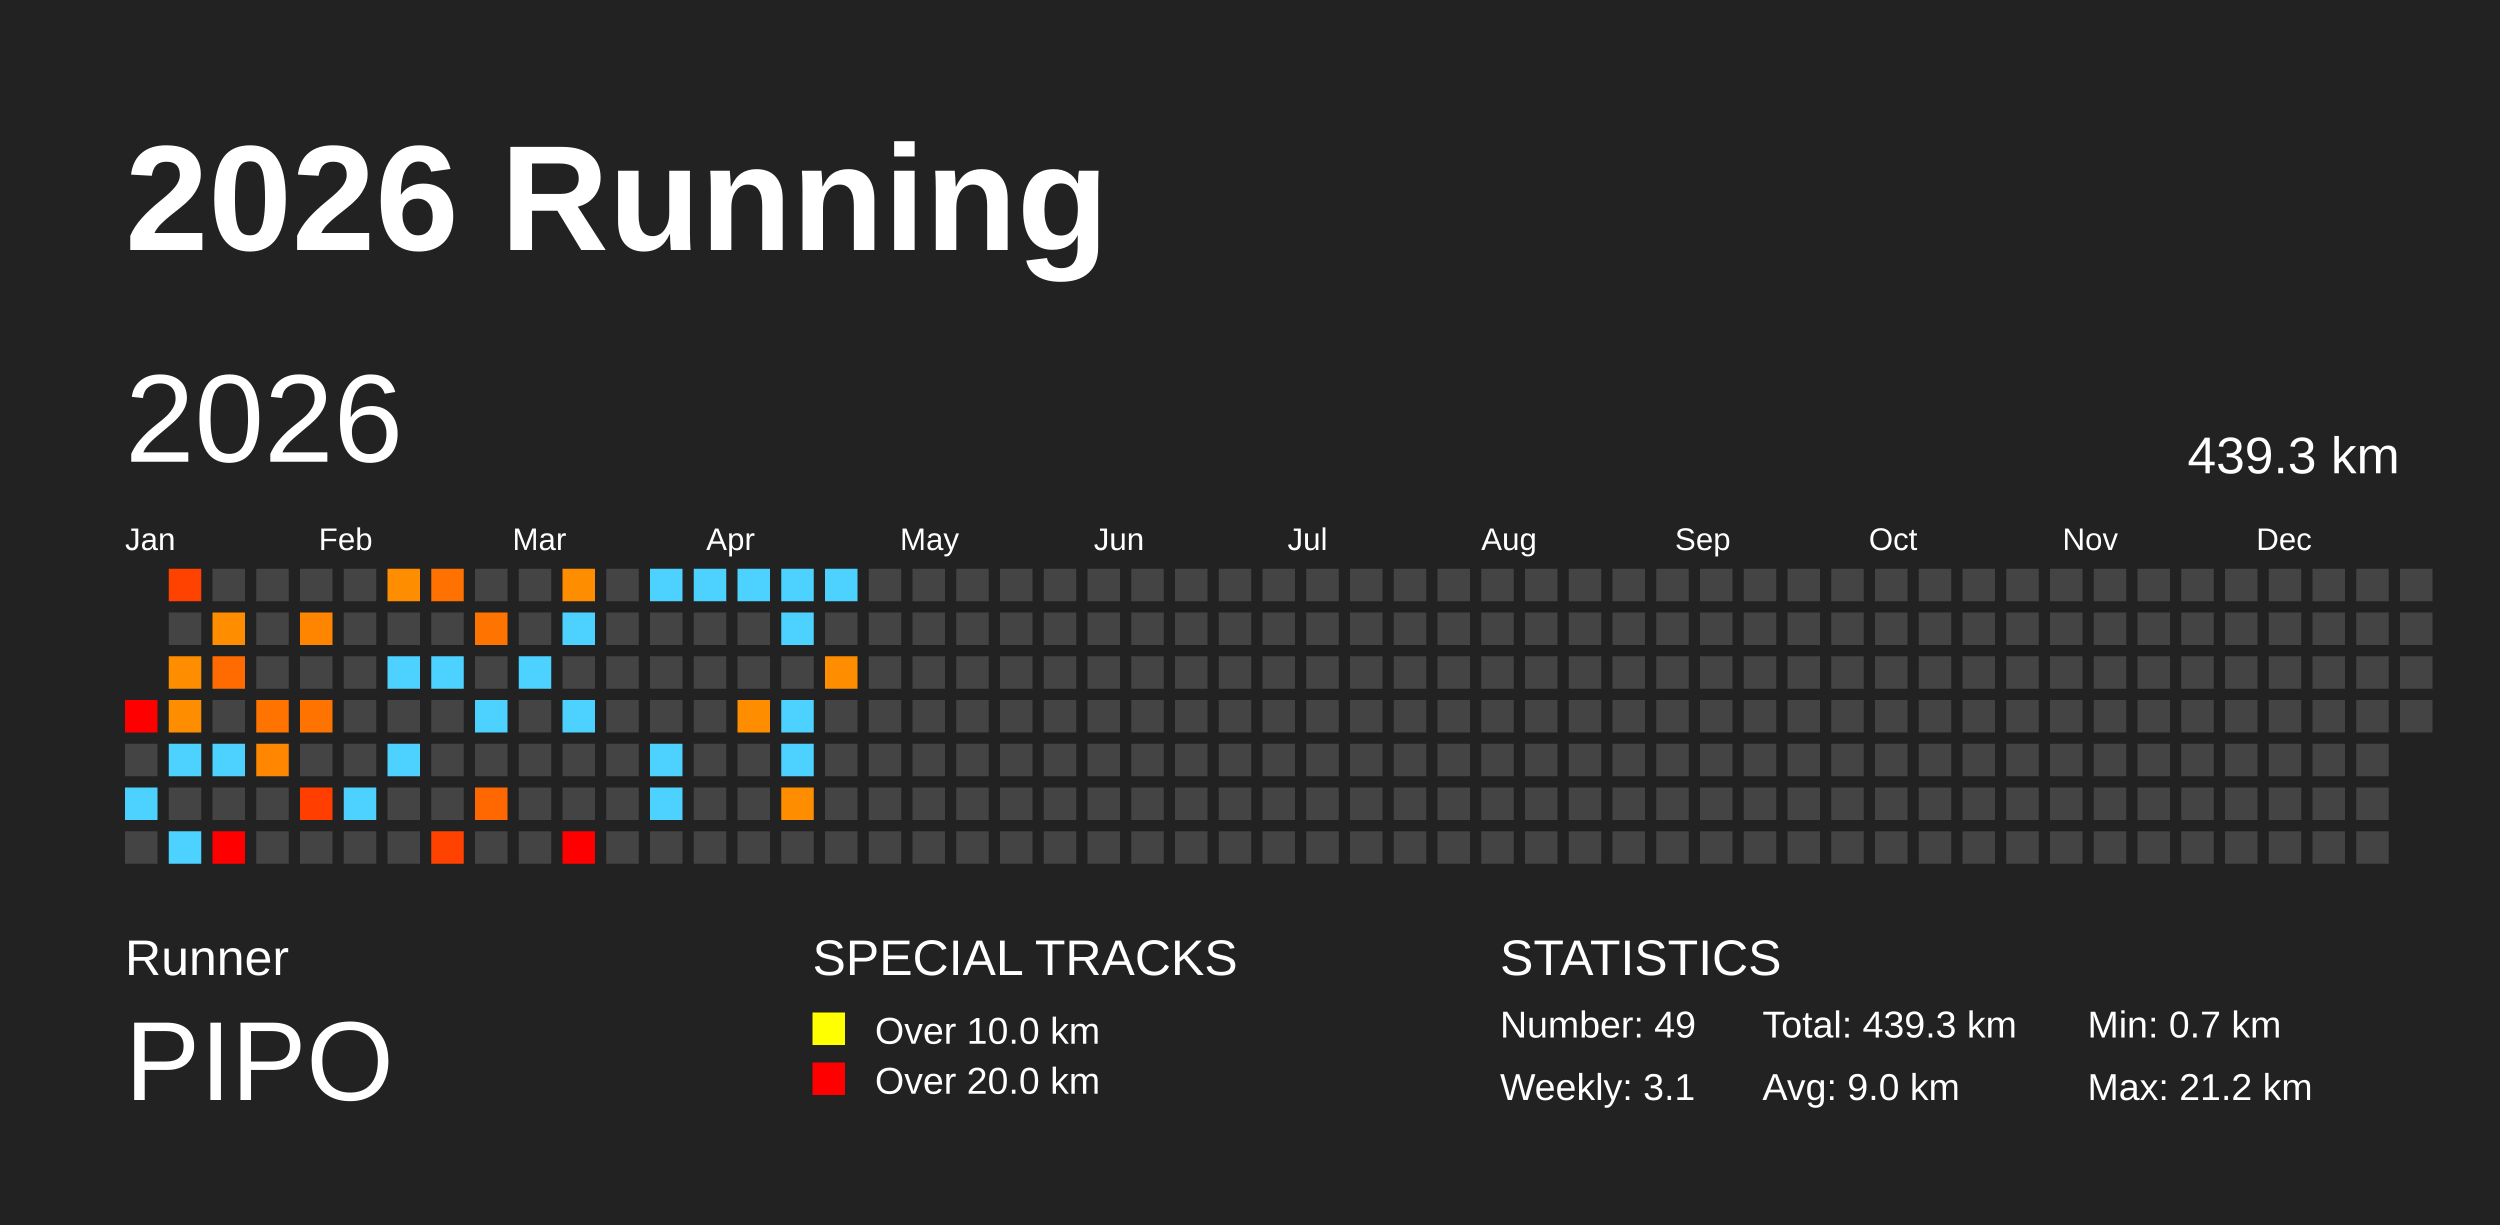
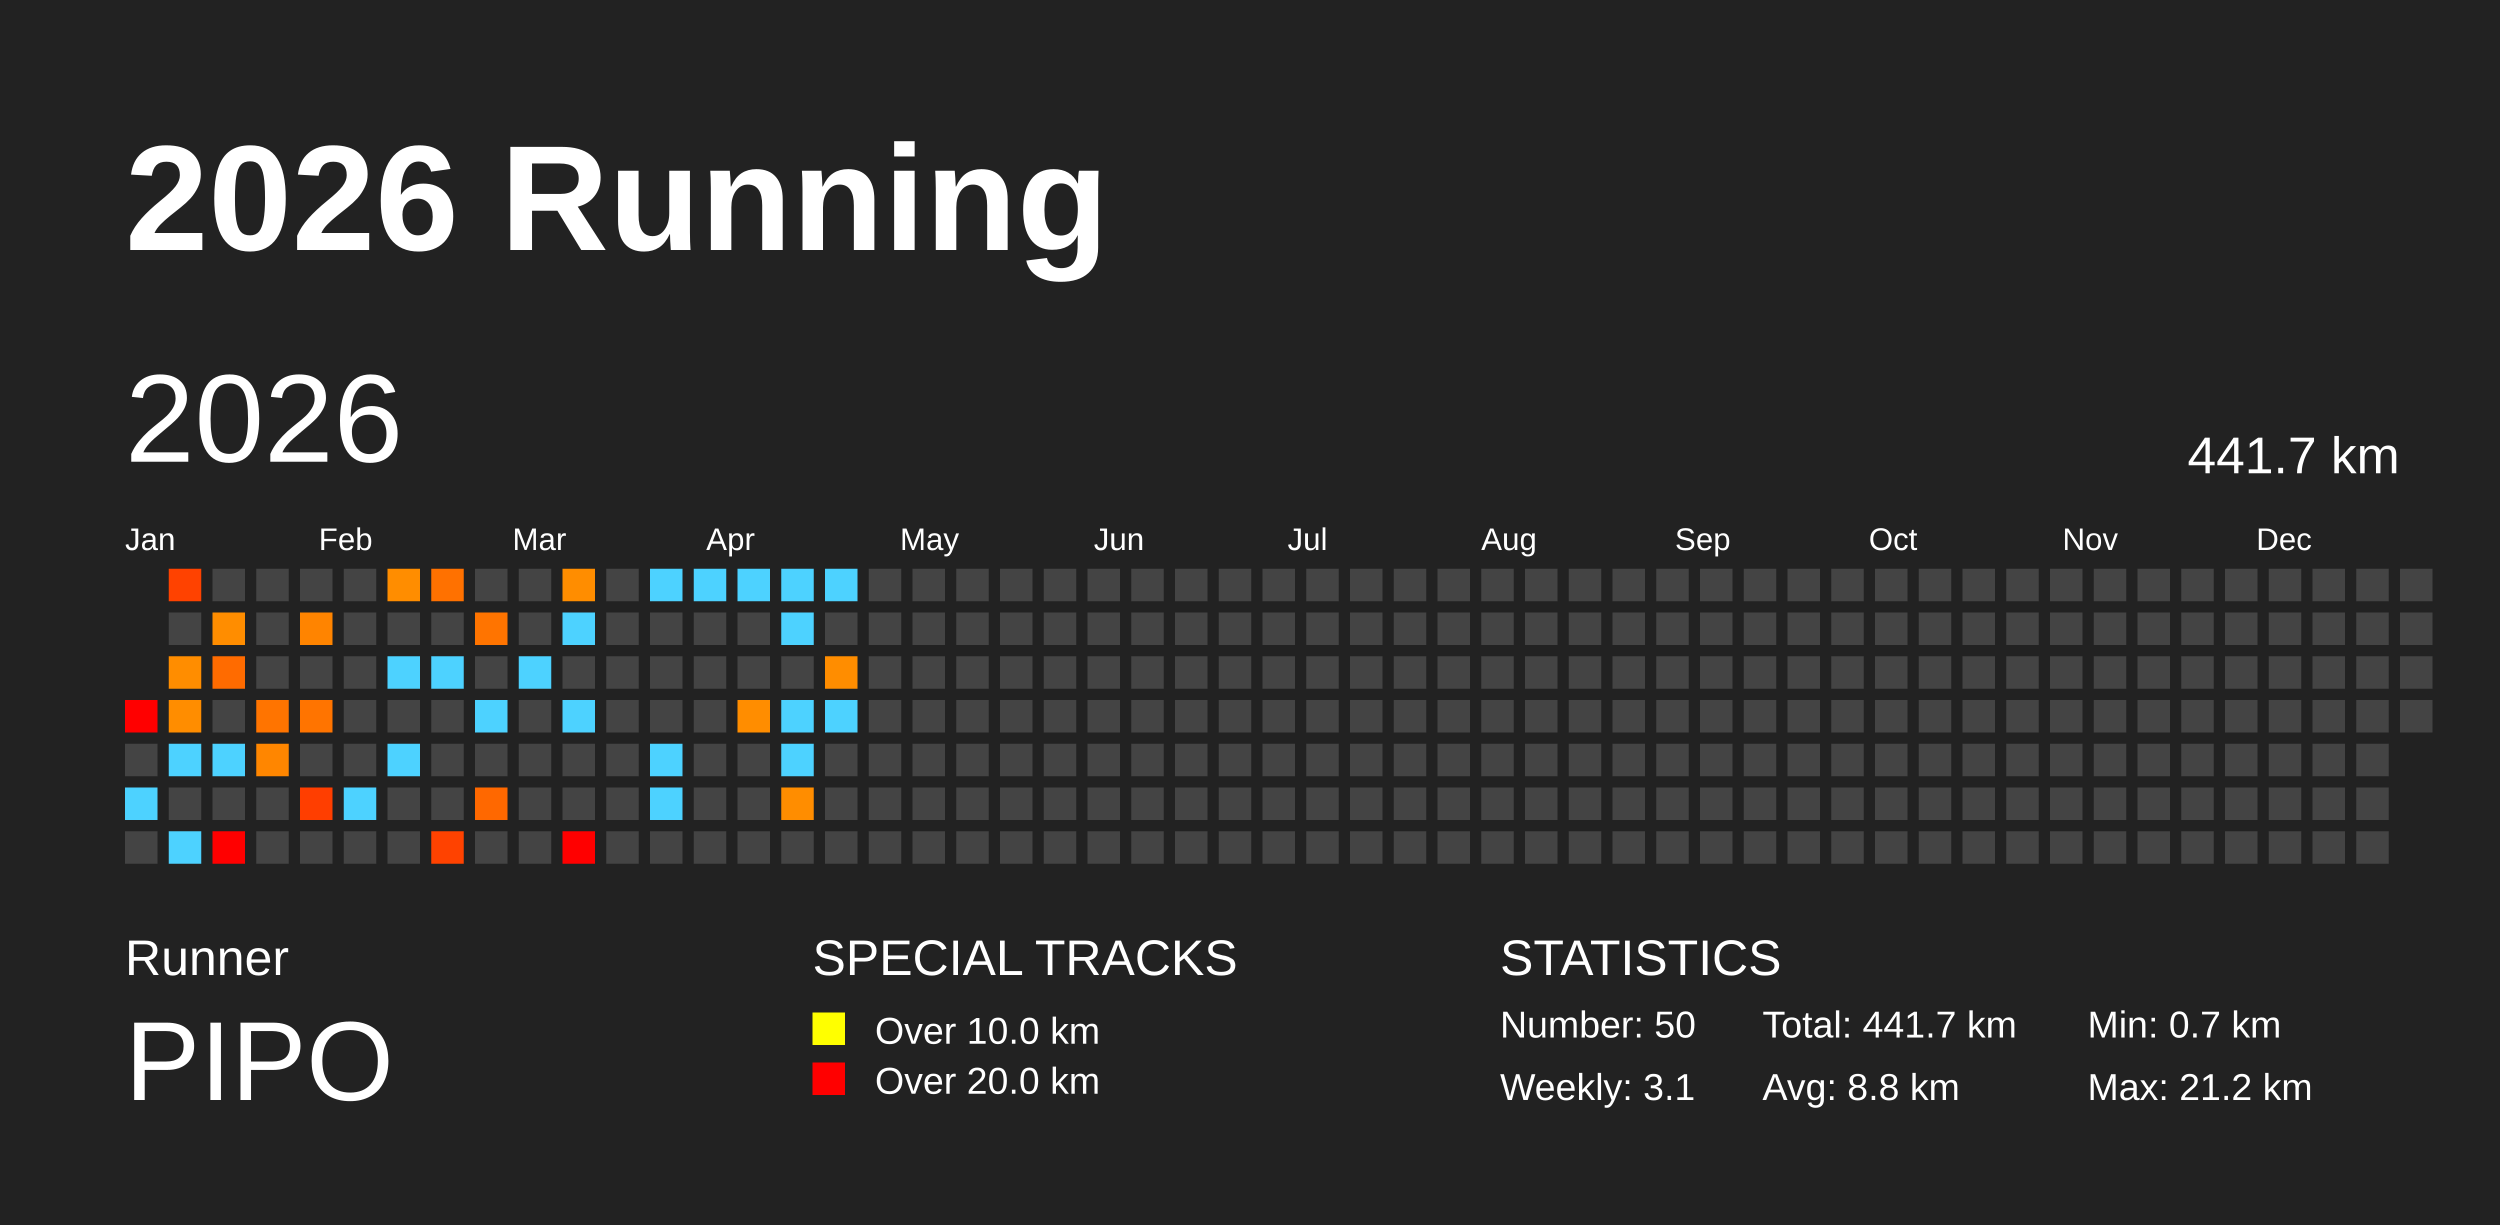
<svg xmlns="http://www.w3.org/2000/svg" baseProfile="full" height="98mm" version="1.1" viewBox="0,0,200,98" width="200mm">
  <defs />
  <rect fill="#222222" height="98" width="200" x="0" y="0" />
  <text fill="#FFFFFF" style="font-size:12px; font-family:Arial; font-weight:bold;" x="10" y="20">2026 Running</text>
  <text fill="#FFFFFF" style="font-size:4px; font-family:Arial" x="10" y="78">Runner</text>
  <text fill="#FFFFFF" style="font-size:9px; font-family:Arial" x="10" y="88">PIPO</text>
  <text fill="#FFFFFF" style="font-size:4px; font-family:Arial" x="65" y="78">SPECIAL TRACKS</text>
  <rect fill="yellow" height="2.6" width="2.6" x="65" y="81" />
  <text fill="#FFFFFF" style="font-size:3px; font-family:Arial" x="70" y="83.5">Over 10.0 km</text>
  <rect fill="red" height="2.6" width="2.6" x="65" y="85" />
  <text fill="#FFFFFF" style="font-size:3px; font-family:Arial" x="70" y="87.5">Over 20.0 km</text>
  <text fill="#FFFFFF" style="font-size:4px; font-family:Arial" x="120" y="78">STATISTICS</text>
-   <text fill="#FFFFFF" style="font-size:3px; font-family:Arial" x="120" y="83">Number: 49</text>
+   <text fill="#FFFFFF" style="font-size:3px; font-family:Arial" x="120" y="83">Number: 50</text>
  <text fill="#FFFFFF" style="font-size:3px; font-family:Arial" x="120" y="88">Weekly: 3.1</text>
-   <text fill="#FFFFFF" style="font-size:3px; font-family:Arial" x="141" y="83">Total: 439.3 km</text>
-   <text fill="#FFFFFF" style="font-size:3px; font-family:Arial" x="141" y="88">Avg: 9.0 km</text>
+   <text fill="#FFFFFF" style="font-size:3px; font-family:Arial" x="141" y="83">Total: 441.7 km</text>
+   <text fill="#FFFFFF" style="font-size:3px; font-family:Arial" x="141" y="88">Avg: 8.8 km</text>
  <text fill="#FFFFFF" style="font-size:3px; font-family:Arial" x="167" y="83">Min: 0.7 km</text>
  <text fill="#FFFFFF" style="font-size:3px; font-family:Arial" x="167" y="88">Max: 21.2 km</text>
  <text dominant-baseline="hanging" fill="#FFFFFF" style="font-size:10.0px; font-family:Arial;" x="10" y="30">2026</text>
-   <text dominant-baseline="hanging" fill="#FFFFFF" style="font-size:4.125px; font-family:Arial;" x="175" y="35">439.3 km</text>
+   <text dominant-baseline="hanging" fill="#FFFFFF" style="font-size:4.125px; font-family:Arial;" x="175" y="35">441.7 km</text>
  <text fill="#FFFFFF" style="font-size:2.5px; font-family:Arial" x="10.0" y="44">Jan</text>
  <text fill="#FFFFFF" style="font-size:2.5px; font-family:Arial" x="25.5" y="44">Feb</text>
  <text fill="#FFFFFF" style="font-size:2.5px; font-family:Arial" x="41.0" y="44">Mar</text>
  <text fill="#FFFFFF" style="font-size:2.5px; font-family:Arial" x="56.5" y="44">Apr</text>
  <text fill="#FFFFFF" style="font-size:2.5px; font-family:Arial" x="72.0" y="44">May</text>
  <text fill="#FFFFFF" style="font-size:2.5px; font-family:Arial" x="87.5" y="44">Jun</text>
  <text fill="#FFFFFF" style="font-size:2.5px; font-family:Arial" x="103.0" y="44">Jul</text>
  <text fill="#FFFFFF" style="font-size:2.5px; font-family:Arial" x="118.5" y="44">Aug</text>
  <text fill="#FFFFFF" style="font-size:2.5px; font-family:Arial" x="134.0" y="44">Sep</text>
  <text fill="#FFFFFF" style="font-size:2.5px; font-family:Arial" x="149.5" y="44">Oct</text>
  <text fill="#FFFFFF" style="font-size:2.5px; font-family:Arial" x="165.0" y="44">Nov</text>
  <text fill="#FFFFFF" style="font-size:2.5px; font-family:Arial" x="180.5" y="44">Dec</text>
  <rect fill="red" height="2.6" width="2.6" x="10.0" y="56.0" />
  <rect fill="#444444" height="2.6" width="2.6" x="10.0" y="59.5" />
  <rect fill="#4dd2ff" height="2.6" width="2.6" x="10.0" y="63.0" />
  <rect fill="#444444" height="2.6" width="2.6" x="10.0" y="66.5" />
  <rect fill="#ff4200" height="2.6" width="2.6" x="13.5" y="45.5" />
  <rect fill="#444444" height="2.6" width="2.6" x="13.5" y="49.0" />
  <rect fill="#ff8d00" height="2.6" width="2.6" x="13.5" y="52.5" />
  <rect fill="#ff8d00" height="2.6" width="2.6" x="13.5" y="56.0" />
  <rect fill="#4dd2ff" height="2.6" width="2.6" x="13.5" y="59.5" />
  <rect fill="#444444" height="2.6" width="2.6" x="13.5" y="63.0" />
  <rect fill="#4dd2ff" height="2.6" width="2.6" x="13.5" y="66.5" />
  <rect fill="#444444" height="2.6" width="2.6" x="17.0" y="45.5" />
  <rect fill="#ff8d00" height="2.6" width="2.6" x="17.0" y="49.0" />
  <rect fill="#ff6b00" height="2.6" width="2.6" x="17.0" y="52.5" />
  <rect fill="#444444" height="2.6" width="2.6" x="17.0" y="56.0" />
  <rect fill="#4dd2ff" height="2.6" width="2.6" x="17.0" y="59.5" />
  <rect fill="#444444" height="2.6" width="2.6" x="17.0" y="63.0" />
  <rect fill="red" height="2.6" width="2.6" x="17.0" y="66.5" />
  <rect fill="#444444" height="2.6" width="2.6" x="20.5" y="45.5" />
  <rect fill="#444444" height="2.6" width="2.6" x="20.5" y="49.0" />
  <rect fill="#444444" height="2.6" width="2.6" x="20.5" y="52.5" />
  <rect fill="#ff7400" height="2.6" width="2.6" x="20.5" y="56.0" />
  <rect fill="#ff8600" height="2.6" width="2.6" x="20.5" y="59.5" />
  <rect fill="#444444" height="2.6" width="2.6" x="20.5" y="63.0" />
  <rect fill="#444444" height="2.6" width="2.6" x="20.5" y="66.5" />
  <rect fill="#444444" height="2.6" width="2.6" x="24.0" y="45.5" />
  <rect fill="#ff8400" height="2.6" width="2.6" x="24.0" y="49.0" />
  <rect fill="#444444" height="2.6" width="2.6" x="24.0" y="52.5" />
  <rect fill="#ff7400" height="2.6" width="2.6" x="24.0" y="56.0" />
  <rect fill="#444444" height="2.6" width="2.6" x="24.0" y="59.5" />
  <rect fill="#ff3e00" height="2.6" width="2.6" x="24.0" y="63.0" />
  <rect fill="#444444" height="2.6" width="2.6" x="24.0" y="66.5" />
  <rect fill="#444444" height="2.6" width="2.6" x="27.5" y="45.5" />
  <rect fill="#444444" height="2.6" width="2.6" x="27.5" y="49.0" />
  <rect fill="#444444" height="2.6" width="2.6" x="27.5" y="52.5" />
  <rect fill="#444444" height="2.6" width="2.6" x="27.5" y="56.0" />
  <rect fill="#444444" height="2.6" width="2.6" x="27.5" y="59.5" />
  <rect fill="#4dd2ff" height="2.6" width="2.6" x="27.5" y="63.0" />
  <rect fill="#444444" height="2.6" width="2.6" x="27.5" y="66.5" />
  <rect fill="#ff8d00" height="2.6" width="2.6" x="31.0" y="45.5" />
  <rect fill="#444444" height="2.6" width="2.6" x="31.0" y="49.0" />
  <rect fill="#4dd2ff" height="2.6" width="2.6" x="31.0" y="52.5" />
  <rect fill="#444444" height="2.6" width="2.6" x="31.0" y="56.0" />
  <rect fill="#4dd2ff" height="2.6" width="2.6" x="31.0" y="59.5" />
  <rect fill="#444444" height="2.6" width="2.6" x="31.0" y="63.0" />
  <rect fill="#444444" height="2.6" width="2.6" x="31.0" y="66.5" />
  <rect fill="#ff7100" height="2.6" width="2.6" x="34.5" y="45.5" />
  <rect fill="#444444" height="2.6" width="2.6" x="34.5" y="49.0" />
  <rect fill="#4dd2ff" height="2.6" width="2.6" x="34.5" y="52.5" />
  <rect fill="#444444" height="2.6" width="2.6" x="34.5" y="56.0" />
  <rect fill="#444444" height="2.6" width="2.6" x="34.5" y="59.5" />
  <rect fill="#444444" height="2.6" width="2.6" x="34.5" y="63.0" />
  <rect fill="#ff4200" height="2.6" width="2.6" x="34.5" y="66.5" />
  <rect fill="#444444" height="2.6" width="2.6" x="38.0" y="45.5" />
  <rect fill="#ff7400" height="2.6" width="2.6" x="38.0" y="49.0" />
  <rect fill="#444444" height="2.6" width="2.6" x="38.0" y="52.5" />
  <rect fill="#4dd2ff" height="2.6" width="2.6" x="38.0" y="56.0" />
  <rect fill="#444444" height="2.6" width="2.6" x="38.0" y="59.5" />
  <rect fill="#ff6800" height="2.6" width="2.6" x="38.0" y="63.0" />
  <rect fill="#444444" height="2.6" width="2.6" x="38.0" y="66.5" />
  <rect fill="#444444" height="2.6" width="2.6" x="41.5" y="45.5" />
  <rect fill="#444444" height="2.6" width="2.6" x="41.5" y="49.0" />
  <rect fill="#4dd2ff" height="2.6" width="2.6" x="41.5" y="52.5" />
  <rect fill="#444444" height="2.6" width="2.6" x="41.5" y="56.0" />
  <rect fill="#444444" height="2.6" width="2.6" x="41.5" y="59.5" />
  <rect fill="#444444" height="2.6" width="2.6" x="41.5" y="63.0" />
  <rect fill="#444444" height="2.6" width="2.6" x="41.5" y="66.5" />
  <rect fill="#ff8d00" height="2.6" width="2.6" x="45.0" y="45.5" />
  <rect fill="#4dd2ff" height="2.6" width="2.6" x="45.0" y="49.0" />
  <rect fill="#444444" height="2.6" width="2.6" x="45.0" y="52.5" />
  <rect fill="#4dd2ff" height="2.6" width="2.6" x="45.0" y="56.0" />
  <rect fill="#444444" height="2.6" width="2.6" x="45.0" y="59.5" />
  <rect fill="#444444" height="2.6" width="2.6" x="45.0" y="63.0" />
  <rect fill="red" height="2.6" width="2.6" x="45.0" y="66.5" />
  <rect fill="#444444" height="2.6" width="2.6" x="48.5" y="45.5" />
  <rect fill="#444444" height="2.6" width="2.6" x="48.5" y="49.0" />
  <rect fill="#444444" height="2.6" width="2.6" x="48.5" y="52.5" />
  <rect fill="#444444" height="2.6" width="2.6" x="48.5" y="56.0" />
  <rect fill="#444444" height="2.6" width="2.6" x="48.5" y="59.5" />
  <rect fill="#444444" height="2.6" width="2.6" x="48.5" y="63.0" />
  <rect fill="#444444" height="2.6" width="2.6" x="48.5" y="66.5" />
  <rect fill="#4dd2ff" height="2.6" width="2.6" x="52.0" y="45.5" />
  <rect fill="#444444" height="2.6" width="2.6" x="52.0" y="49.0" />
  <rect fill="#444444" height="2.6" width="2.6" x="52.0" y="52.5" />
  <rect fill="#444444" height="2.6" width="2.6" x="52.0" y="56.0" />
  <rect fill="#4dd2ff" height="2.6" width="2.6" x="52.0" y="59.5" />
  <rect fill="#4dd2ff" height="2.6" width="2.6" x="52.0" y="63.0" />
  <rect fill="#444444" height="2.6" width="2.6" x="52.0" y="66.5" />
  <rect fill="#4dd2ff" height="2.6" width="2.6" x="55.5" y="45.5" />
  <rect fill="#444444" height="2.6" width="2.6" x="55.5" y="49.0" />
  <rect fill="#444444" height="2.6" width="2.6" x="55.5" y="52.5" />
  <rect fill="#444444" height="2.6" width="2.6" x="55.5" y="56.0" />
  <rect fill="#444444" height="2.6" width="2.6" x="55.5" y="59.5" />
  <rect fill="#444444" height="2.6" width="2.6" x="55.5" y="63.0" />
  <rect fill="#444444" height="2.6" width="2.6" x="55.5" y="66.5" />
  <rect fill="#4dd2ff" height="2.6" width="2.6" x="59.0" y="45.5" />
  <rect fill="#444444" height="2.6" width="2.6" x="59.0" y="49.0" />
  <rect fill="#444444" height="2.6" width="2.6" x="59.0" y="52.5" />
  <rect fill="#ff8d00" height="2.6" width="2.6" x="59.0" y="56.0" />
  <rect fill="#444444" height="2.6" width="2.6" x="59.0" y="59.5" />
  <rect fill="#444444" height="2.6" width="2.6" x="59.0" y="63.0" />
  <rect fill="#444444" height="2.6" width="2.6" x="59.0" y="66.5" />
  <rect fill="#4dd2ff" height="2.6" width="2.6" x="62.5" y="45.5" />
  <rect fill="#4dd2ff" height="2.6" width="2.6" x="62.5" y="49.0" />
  <rect fill="#444444" height="2.6" width="2.6" x="62.5" y="52.5" />
  <rect fill="#4dd2ff" height="2.6" width="2.6" x="62.5" y="56.0" />
  <rect fill="#4dd2ff" height="2.6" width="2.6" x="62.5" y="59.5" />
  <rect fill="#ff8d00" height="2.6" width="2.6" x="62.5" y="63.0" />
  <rect fill="#444444" height="2.6" width="2.6" x="62.5" y="66.5" />
  <rect fill="#4dd2ff" height="2.6" width="2.6" x="66.0" y="45.5" />
  <rect fill="#444444" height="2.6" width="2.6" x="66.0" y="49.0" />
  <rect fill="#ff8d00" height="2.6" width="2.6" x="66.0" y="52.5" />
-   <rect fill="#444444" height="2.6" width="2.6" x="66.0" y="56.0" />
+   <rect fill="#4dd2ff" height="2.6" width="2.6" x="66.0" y="56.0" />
  <rect fill="#444444" height="2.6" width="2.6" x="66.0" y="59.5" />
  <rect fill="#444444" height="2.6" width="2.6" x="66.0" y="63.0" />
  <rect fill="#444444" height="2.6" width="2.6" x="66.0" y="66.5" />
  <rect fill="#444444" height="2.6" width="2.6" x="69.5" y="45.5" />
  <rect fill="#444444" height="2.6" width="2.6" x="69.5" y="49.0" />
  <rect fill="#444444" height="2.6" width="2.6" x="69.5" y="52.5" />
  <rect fill="#444444" height="2.6" width="2.6" x="69.5" y="56.0" />
  <rect fill="#444444" height="2.6" width="2.6" x="69.5" y="59.5" />
  <rect fill="#444444" height="2.6" width="2.6" x="69.5" y="63.0" />
  <rect fill="#444444" height="2.6" width="2.6" x="69.5" y="66.5" />
  <rect fill="#444444" height="2.6" width="2.6" x="73.0" y="45.5" />
  <rect fill="#444444" height="2.6" width="2.6" x="73.0" y="49.0" />
  <rect fill="#444444" height="2.6" width="2.6" x="73.0" y="52.5" />
  <rect fill="#444444" height="2.6" width="2.6" x="73.0" y="56.0" />
  <rect fill="#444444" height="2.6" width="2.6" x="73.0" y="59.5" />
  <rect fill="#444444" height="2.6" width="2.6" x="73.0" y="63.0" />
  <rect fill="#444444" height="2.6" width="2.6" x="73.0" y="66.5" />
  <rect fill="#444444" height="2.6" width="2.6" x="76.5" y="45.5" />
  <rect fill="#444444" height="2.6" width="2.6" x="76.5" y="49.0" />
  <rect fill="#444444" height="2.6" width="2.6" x="76.5" y="52.5" />
  <rect fill="#444444" height="2.6" width="2.6" x="76.5" y="56.0" />
  <rect fill="#444444" height="2.6" width="2.6" x="76.5" y="59.5" />
  <rect fill="#444444" height="2.6" width="2.6" x="76.5" y="63.0" />
  <rect fill="#444444" height="2.6" width="2.6" x="76.5" y="66.5" />
  <rect fill="#444444" height="2.6" width="2.6" x="80.0" y="45.5" />
  <rect fill="#444444" height="2.6" width="2.6" x="80.0" y="49.0" />
  <rect fill="#444444" height="2.6" width="2.6" x="80.0" y="52.5" />
  <rect fill="#444444" height="2.6" width="2.6" x="80.0" y="56.0" />
  <rect fill="#444444" height="2.6" width="2.6" x="80.0" y="59.5" />
  <rect fill="#444444" height="2.6" width="2.6" x="80.0" y="63.0" />
  <rect fill="#444444" height="2.6" width="2.6" x="80.0" y="66.5" />
  <rect fill="#444444" height="2.6" width="2.6" x="83.5" y="45.5" />
  <rect fill="#444444" height="2.6" width="2.6" x="83.5" y="49.0" />
  <rect fill="#444444" height="2.6" width="2.6" x="83.5" y="52.5" />
  <rect fill="#444444" height="2.6" width="2.6" x="83.5" y="56.0" />
  <rect fill="#444444" height="2.6" width="2.6" x="83.5" y="59.5" />
  <rect fill="#444444" height="2.6" width="2.6" x="83.5" y="63.0" />
  <rect fill="#444444" height="2.6" width="2.6" x="83.5" y="66.5" />
  <rect fill="#444444" height="2.6" width="2.6" x="87.0" y="45.5" />
  <rect fill="#444444" height="2.6" width="2.6" x="87.0" y="49.0" />
  <rect fill="#444444" height="2.6" width="2.6" x="87.0" y="52.5" />
  <rect fill="#444444" height="2.6" width="2.6" x="87.0" y="56.0" />
  <rect fill="#444444" height="2.6" width="2.6" x="87.0" y="59.5" />
  <rect fill="#444444" height="2.6" width="2.6" x="87.0" y="63.0" />
  <rect fill="#444444" height="2.6" width="2.6" x="87.0" y="66.5" />
  <rect fill="#444444" height="2.6" width="2.6" x="90.5" y="45.5" />
  <rect fill="#444444" height="2.6" width="2.6" x="90.5" y="49.0" />
  <rect fill="#444444" height="2.6" width="2.6" x="90.5" y="52.5" />
  <rect fill="#444444" height="2.6" width="2.6" x="90.5" y="56.0" />
  <rect fill="#444444" height="2.6" width="2.6" x="90.5" y="59.5" />
  <rect fill="#444444" height="2.6" width="2.6" x="90.5" y="63.0" />
  <rect fill="#444444" height="2.6" width="2.6" x="90.5" y="66.5" />
  <rect fill="#444444" height="2.6" width="2.6" x="94.0" y="45.5" />
  <rect fill="#444444" height="2.6" width="2.6" x="94.0" y="49.0" />
  <rect fill="#444444" height="2.6" width="2.6" x="94.0" y="52.5" />
  <rect fill="#444444" height="2.6" width="2.6" x="94.0" y="56.0" />
  <rect fill="#444444" height="2.6" width="2.6" x="94.0" y="59.5" />
  <rect fill="#444444" height="2.6" width="2.6" x="94.0" y="63.0" />
  <rect fill="#444444" height="2.6" width="2.6" x="94.0" y="66.5" />
  <rect fill="#444444" height="2.6" width="2.6" x="97.5" y="45.5" />
  <rect fill="#444444" height="2.6" width="2.6" x="97.5" y="49.0" />
  <rect fill="#444444" height="2.6" width="2.6" x="97.5" y="52.5" />
  <rect fill="#444444" height="2.6" width="2.6" x="97.5" y="56.0" />
  <rect fill="#444444" height="2.6" width="2.6" x="97.5" y="59.5" />
  <rect fill="#444444" height="2.6" width="2.6" x="97.5" y="63.0" />
  <rect fill="#444444" height="2.6" width="2.6" x="97.5" y="66.5" />
  <rect fill="#444444" height="2.6" width="2.6" x="101.0" y="45.5" />
  <rect fill="#444444" height="2.6" width="2.6" x="101.0" y="49.0" />
  <rect fill="#444444" height="2.6" width="2.6" x="101.0" y="52.5" />
  <rect fill="#444444" height="2.6" width="2.6" x="101.0" y="56.0" />
  <rect fill="#444444" height="2.6" width="2.6" x="101.0" y="59.5" />
  <rect fill="#444444" height="2.6" width="2.6" x="101.0" y="63.0" />
  <rect fill="#444444" height="2.6" width="2.6" x="101.0" y="66.5" />
  <rect fill="#444444" height="2.6" width="2.6" x="104.5" y="45.5" />
  <rect fill="#444444" height="2.6" width="2.6" x="104.5" y="49.0" />
  <rect fill="#444444" height="2.6" width="2.6" x="104.5" y="52.5" />
  <rect fill="#444444" height="2.6" width="2.6" x="104.5" y="56.0" />
  <rect fill="#444444" height="2.6" width="2.6" x="104.5" y="59.5" />
  <rect fill="#444444" height="2.6" width="2.6" x="104.5" y="63.0" />
  <rect fill="#444444" height="2.6" width="2.6" x="104.5" y="66.5" />
  <rect fill="#444444" height="2.6" width="2.6" x="108.0" y="45.5" />
  <rect fill="#444444" height="2.6" width="2.6" x="108.0" y="49.0" />
  <rect fill="#444444" height="2.6" width="2.6" x="108.0" y="52.5" />
  <rect fill="#444444" height="2.6" width="2.6" x="108.0" y="56.0" />
  <rect fill="#444444" height="2.6" width="2.6" x="108.0" y="59.5" />
  <rect fill="#444444" height="2.6" width="2.6" x="108.0" y="63.0" />
  <rect fill="#444444" height="2.6" width="2.6" x="108.0" y="66.5" />
  <rect fill="#444444" height="2.6" width="2.6" x="111.5" y="45.5" />
  <rect fill="#444444" height="2.6" width="2.6" x="111.5" y="49.0" />
  <rect fill="#444444" height="2.6" width="2.6" x="111.5" y="52.5" />
  <rect fill="#444444" height="2.6" width="2.6" x="111.5" y="56.0" />
  <rect fill="#444444" height="2.6" width="2.6" x="111.5" y="59.5" />
  <rect fill="#444444" height="2.6" width="2.6" x="111.5" y="63.0" />
  <rect fill="#444444" height="2.6" width="2.6" x="111.5" y="66.5" />
  <rect fill="#444444" height="2.6" width="2.6" x="115.0" y="45.5" />
  <rect fill="#444444" height="2.6" width="2.6" x="115.0" y="49.0" />
  <rect fill="#444444" height="2.6" width="2.6" x="115.0" y="52.5" />
  <rect fill="#444444" height="2.6" width="2.6" x="115.0" y="56.0" />
  <rect fill="#444444" height="2.6" width="2.6" x="115.0" y="59.5" />
  <rect fill="#444444" height="2.6" width="2.6" x="115.0" y="63.0" />
  <rect fill="#444444" height="2.6" width="2.6" x="115.0" y="66.5" />
  <rect fill="#444444" height="2.6" width="2.6" x="118.5" y="45.5" />
  <rect fill="#444444" height="2.6" width="2.6" x="118.5" y="49.0" />
  <rect fill="#444444" height="2.6" width="2.6" x="118.5" y="52.5" />
  <rect fill="#444444" height="2.6" width="2.6" x="118.5" y="56.0" />
  <rect fill="#444444" height="2.6" width="2.6" x="118.5" y="59.5" />
  <rect fill="#444444" height="2.6" width="2.6" x="118.5" y="63.0" />
  <rect fill="#444444" height="2.6" width="2.6" x="118.5" y="66.5" />
  <rect fill="#444444" height="2.6" width="2.6" x="122.0" y="45.5" />
  <rect fill="#444444" height="2.6" width="2.6" x="122.0" y="49.0" />
  <rect fill="#444444" height="2.6" width="2.6" x="122.0" y="52.5" />
  <rect fill="#444444" height="2.6" width="2.6" x="122.0" y="56.0" />
  <rect fill="#444444" height="2.6" width="2.6" x="122.0" y="59.5" />
  <rect fill="#444444" height="2.6" width="2.6" x="122.0" y="63.0" />
  <rect fill="#444444" height="2.6" width="2.6" x="122.0" y="66.5" />
  <rect fill="#444444" height="2.6" width="2.6" x="125.5" y="45.5" />
  <rect fill="#444444" height="2.6" width="2.6" x="125.5" y="49.0" />
  <rect fill="#444444" height="2.6" width="2.6" x="125.5" y="52.5" />
  <rect fill="#444444" height="2.6" width="2.6" x="125.5" y="56.0" />
  <rect fill="#444444" height="2.6" width="2.6" x="125.5" y="59.5" />
  <rect fill="#444444" height="2.6" width="2.6" x="125.5" y="63.0" />
  <rect fill="#444444" height="2.6" width="2.6" x="125.5" y="66.5" />
  <rect fill="#444444" height="2.6" width="2.6" x="129.0" y="45.5" />
  <rect fill="#444444" height="2.6" width="2.6" x="129.0" y="49.0" />
  <rect fill="#444444" height="2.6" width="2.6" x="129.0" y="52.5" />
  <rect fill="#444444" height="2.6" width="2.6" x="129.0" y="56.0" />
  <rect fill="#444444" height="2.6" width="2.6" x="129.0" y="59.5" />
  <rect fill="#444444" height="2.6" width="2.6" x="129.0" y="63.0" />
  <rect fill="#444444" height="2.6" width="2.6" x="129.0" y="66.5" />
  <rect fill="#444444" height="2.6" width="2.6" x="132.5" y="45.5" />
  <rect fill="#444444" height="2.6" width="2.6" x="132.5" y="49.0" />
  <rect fill="#444444" height="2.6" width="2.6" x="132.5" y="52.5" />
  <rect fill="#444444" height="2.6" width="2.6" x="132.5" y="56.0" />
  <rect fill="#444444" height="2.6" width="2.6" x="132.5" y="59.5" />
  <rect fill="#444444" height="2.6" width="2.6" x="132.5" y="63.0" />
  <rect fill="#444444" height="2.6" width="2.6" x="132.5" y="66.5" />
  <rect fill="#444444" height="2.6" width="2.6" x="136.0" y="45.5" />
  <rect fill="#444444" height="2.6" width="2.6" x="136.0" y="49.0" />
  <rect fill="#444444" height="2.6" width="2.6" x="136.0" y="52.5" />
  <rect fill="#444444" height="2.6" width="2.6" x="136.0" y="56.0" />
  <rect fill="#444444" height="2.6" width="2.6" x="136.0" y="59.5" />
  <rect fill="#444444" height="2.6" width="2.6" x="136.0" y="63.0" />
  <rect fill="#444444" height="2.6" width="2.6" x="136.0" y="66.5" />
  <rect fill="#444444" height="2.6" width="2.6" x="139.5" y="45.5" />
  <rect fill="#444444" height="2.6" width="2.6" x="139.5" y="49.0" />
  <rect fill="#444444" height="2.6" width="2.6" x="139.5" y="52.5" />
  <rect fill="#444444" height="2.6" width="2.6" x="139.5" y="56.0" />
  <rect fill="#444444" height="2.6" width="2.6" x="139.5" y="59.5" />
  <rect fill="#444444" height="2.6" width="2.6" x="139.5" y="63.0" />
  <rect fill="#444444" height="2.6" width="2.6" x="139.5" y="66.5" />
  <rect fill="#444444" height="2.6" width="2.6" x="143.0" y="45.5" />
  <rect fill="#444444" height="2.6" width="2.6" x="143.0" y="49.0" />
  <rect fill="#444444" height="2.6" width="2.6" x="143.0" y="52.5" />
  <rect fill="#444444" height="2.6" width="2.6" x="143.0" y="56.0" />
  <rect fill="#444444" height="2.6" width="2.6" x="143.0" y="59.5" />
  <rect fill="#444444" height="2.6" width="2.6" x="143.0" y="63.0" />
  <rect fill="#444444" height="2.6" width="2.6" x="143.0" y="66.5" />
  <rect fill="#444444" height="2.6" width="2.6" x="146.5" y="45.5" />
  <rect fill="#444444" height="2.6" width="2.6" x="146.5" y="49.0" />
  <rect fill="#444444" height="2.6" width="2.6" x="146.5" y="52.5" />
  <rect fill="#444444" height="2.6" width="2.6" x="146.5" y="56.0" />
  <rect fill="#444444" height="2.6" width="2.6" x="146.5" y="59.5" />
  <rect fill="#444444" height="2.6" width="2.6" x="146.5" y="63.0" />
  <rect fill="#444444" height="2.6" width="2.6" x="146.5" y="66.5" />
  <rect fill="#444444" height="2.6" width="2.6" x="150.0" y="45.5" />
  <rect fill="#444444" height="2.6" width="2.6" x="150.0" y="49.0" />
  <rect fill="#444444" height="2.6" width="2.6" x="150.0" y="52.5" />
  <rect fill="#444444" height="2.6" width="2.6" x="150.0" y="56.0" />
  <rect fill="#444444" height="2.6" width="2.6" x="150.0" y="59.5" />
  <rect fill="#444444" height="2.6" width="2.6" x="150.0" y="63.0" />
  <rect fill="#444444" height="2.6" width="2.6" x="150.0" y="66.5" />
  <rect fill="#444444" height="2.6" width="2.6" x="153.5" y="45.5" />
  <rect fill="#444444" height="2.6" width="2.6" x="153.5" y="49.0" />
  <rect fill="#444444" height="2.6" width="2.6" x="153.5" y="52.5" />
  <rect fill="#444444" height="2.6" width="2.6" x="153.5" y="56.0" />
  <rect fill="#444444" height="2.6" width="2.6" x="153.5" y="59.5" />
  <rect fill="#444444" height="2.6" width="2.6" x="153.5" y="63.0" />
  <rect fill="#444444" height="2.6" width="2.6" x="153.5" y="66.5" />
  <rect fill="#444444" height="2.6" width="2.6" x="157.0" y="45.5" />
  <rect fill="#444444" height="2.6" width="2.6" x="157.0" y="49.0" />
  <rect fill="#444444" height="2.6" width="2.6" x="157.0" y="52.5" />
  <rect fill="#444444" height="2.6" width="2.6" x="157.0" y="56.0" />
  <rect fill="#444444" height="2.6" width="2.6" x="157.0" y="59.5" />
  <rect fill="#444444" height="2.6" width="2.6" x="157.0" y="63.0" />
  <rect fill="#444444" height="2.6" width="2.6" x="157.0" y="66.5" />
  <rect fill="#444444" height="2.6" width="2.6" x="160.5" y="45.5" />
  <rect fill="#444444" height="2.6" width="2.6" x="160.5" y="49.0" />
  <rect fill="#444444" height="2.6" width="2.6" x="160.5" y="52.5" />
  <rect fill="#444444" height="2.6" width="2.6" x="160.5" y="56.0" />
  <rect fill="#444444" height="2.6" width="2.6" x="160.5" y="59.5" />
  <rect fill="#444444" height="2.6" width="2.6" x="160.5" y="63.0" />
  <rect fill="#444444" height="2.6" width="2.6" x="160.5" y="66.5" />
  <rect fill="#444444" height="2.6" width="2.6" x="164.0" y="45.5" />
  <rect fill="#444444" height="2.6" width="2.6" x="164.0" y="49.0" />
  <rect fill="#444444" height="2.6" width="2.6" x="164.0" y="52.5" />
  <rect fill="#444444" height="2.6" width="2.6" x="164.0" y="56.0" />
  <rect fill="#444444" height="2.6" width="2.6" x="164.0" y="59.5" />
  <rect fill="#444444" height="2.6" width="2.6" x="164.0" y="63.0" />
  <rect fill="#444444" height="2.6" width="2.6" x="164.0" y="66.5" />
  <rect fill="#444444" height="2.6" width="2.6" x="167.5" y="45.5" />
  <rect fill="#444444" height="2.6" width="2.6" x="167.5" y="49.0" />
  <rect fill="#444444" height="2.6" width="2.6" x="167.5" y="52.5" />
  <rect fill="#444444" height="2.6" width="2.6" x="167.5" y="56.0" />
  <rect fill="#444444" height="2.6" width="2.6" x="167.5" y="59.5" />
  <rect fill="#444444" height="2.6" width="2.6" x="167.5" y="63.0" />
  <rect fill="#444444" height="2.6" width="2.6" x="167.5" y="66.5" />
  <rect fill="#444444" height="2.6" width="2.6" x="171.0" y="45.5" />
  <rect fill="#444444" height="2.6" width="2.6" x="171.0" y="49.0" />
  <rect fill="#444444" height="2.6" width="2.6" x="171.0" y="52.5" />
  <rect fill="#444444" height="2.6" width="2.6" x="171.0" y="56.0" />
  <rect fill="#444444" height="2.6" width="2.6" x="171.0" y="59.5" />
  <rect fill="#444444" height="2.6" width="2.6" x="171.0" y="63.0" />
  <rect fill="#444444" height="2.6" width="2.6" x="171.0" y="66.5" />
  <rect fill="#444444" height="2.6" width="2.6" x="174.5" y="45.5" />
  <rect fill="#444444" height="2.6" width="2.6" x="174.5" y="49.0" />
  <rect fill="#444444" height="2.6" width="2.6" x="174.5" y="52.5" />
  <rect fill="#444444" height="2.6" width="2.6" x="174.5" y="56.0" />
  <rect fill="#444444" height="2.6" width="2.6" x="174.5" y="59.5" />
  <rect fill="#444444" height="2.6" width="2.6" x="174.5" y="63.0" />
  <rect fill="#444444" height="2.6" width="2.6" x="174.5" y="66.5" />
  <rect fill="#444444" height="2.6" width="2.6" x="178.0" y="45.5" />
  <rect fill="#444444" height="2.6" width="2.6" x="178.0" y="49.0" />
  <rect fill="#444444" height="2.6" width="2.6" x="178.0" y="52.5" />
  <rect fill="#444444" height="2.6" width="2.6" x="178.0" y="56.0" />
  <rect fill="#444444" height="2.6" width="2.6" x="178.0" y="59.5" />
  <rect fill="#444444" height="2.6" width="2.6" x="178.0" y="63.0" />
  <rect fill="#444444" height="2.6" width="2.6" x="178.0" y="66.5" />
  <rect fill="#444444" height="2.6" width="2.6" x="181.5" y="45.5" />
  <rect fill="#444444" height="2.6" width="2.6" x="181.5" y="49.0" />
  <rect fill="#444444" height="2.6" width="2.6" x="181.5" y="52.5" />
  <rect fill="#444444" height="2.6" width="2.6" x="181.5" y="56.0" />
  <rect fill="#444444" height="2.6" width="2.6" x="181.5" y="59.5" />
  <rect fill="#444444" height="2.6" width="2.6" x="181.5" y="63.0" />
  <rect fill="#444444" height="2.6" width="2.6" x="181.5" y="66.5" />
  <rect fill="#444444" height="2.6" width="2.6" x="185.0" y="45.5" />
  <rect fill="#444444" height="2.6" width="2.6" x="185.0" y="49.0" />
  <rect fill="#444444" height="2.6" width="2.6" x="185.0" y="52.5" />
  <rect fill="#444444" height="2.6" width="2.6" x="185.0" y="56.0" />
  <rect fill="#444444" height="2.6" width="2.6" x="185.0" y="59.5" />
  <rect fill="#444444" height="2.6" width="2.6" x="185.0" y="63.0" />
  <rect fill="#444444" height="2.6" width="2.6" x="185.0" y="66.5" />
  <rect fill="#444444" height="2.6" width="2.6" x="188.5" y="45.5" />
  <rect fill="#444444" height="2.6" width="2.6" x="188.5" y="49.0" />
  <rect fill="#444444" height="2.6" width="2.6" x="188.5" y="52.5" />
  <rect fill="#444444" height="2.6" width="2.6" x="188.5" y="56.0" />
  <rect fill="#444444" height="2.6" width="2.6" x="188.5" y="59.5" />
  <rect fill="#444444" height="2.6" width="2.6" x="188.5" y="63.0" />
  <rect fill="#444444" height="2.6" width="2.6" x="188.5" y="66.5" />
  <rect fill="#444444" height="2.6" width="2.6" x="192.0" y="45.5" />
  <rect fill="#444444" height="2.6" width="2.6" x="192.0" y="49.0" />
  <rect fill="#444444" height="2.6" width="2.6" x="192.0" y="52.5" />
  <rect fill="#444444" height="2.6" width="2.6" x="192.0" y="56.0" />
</svg>
